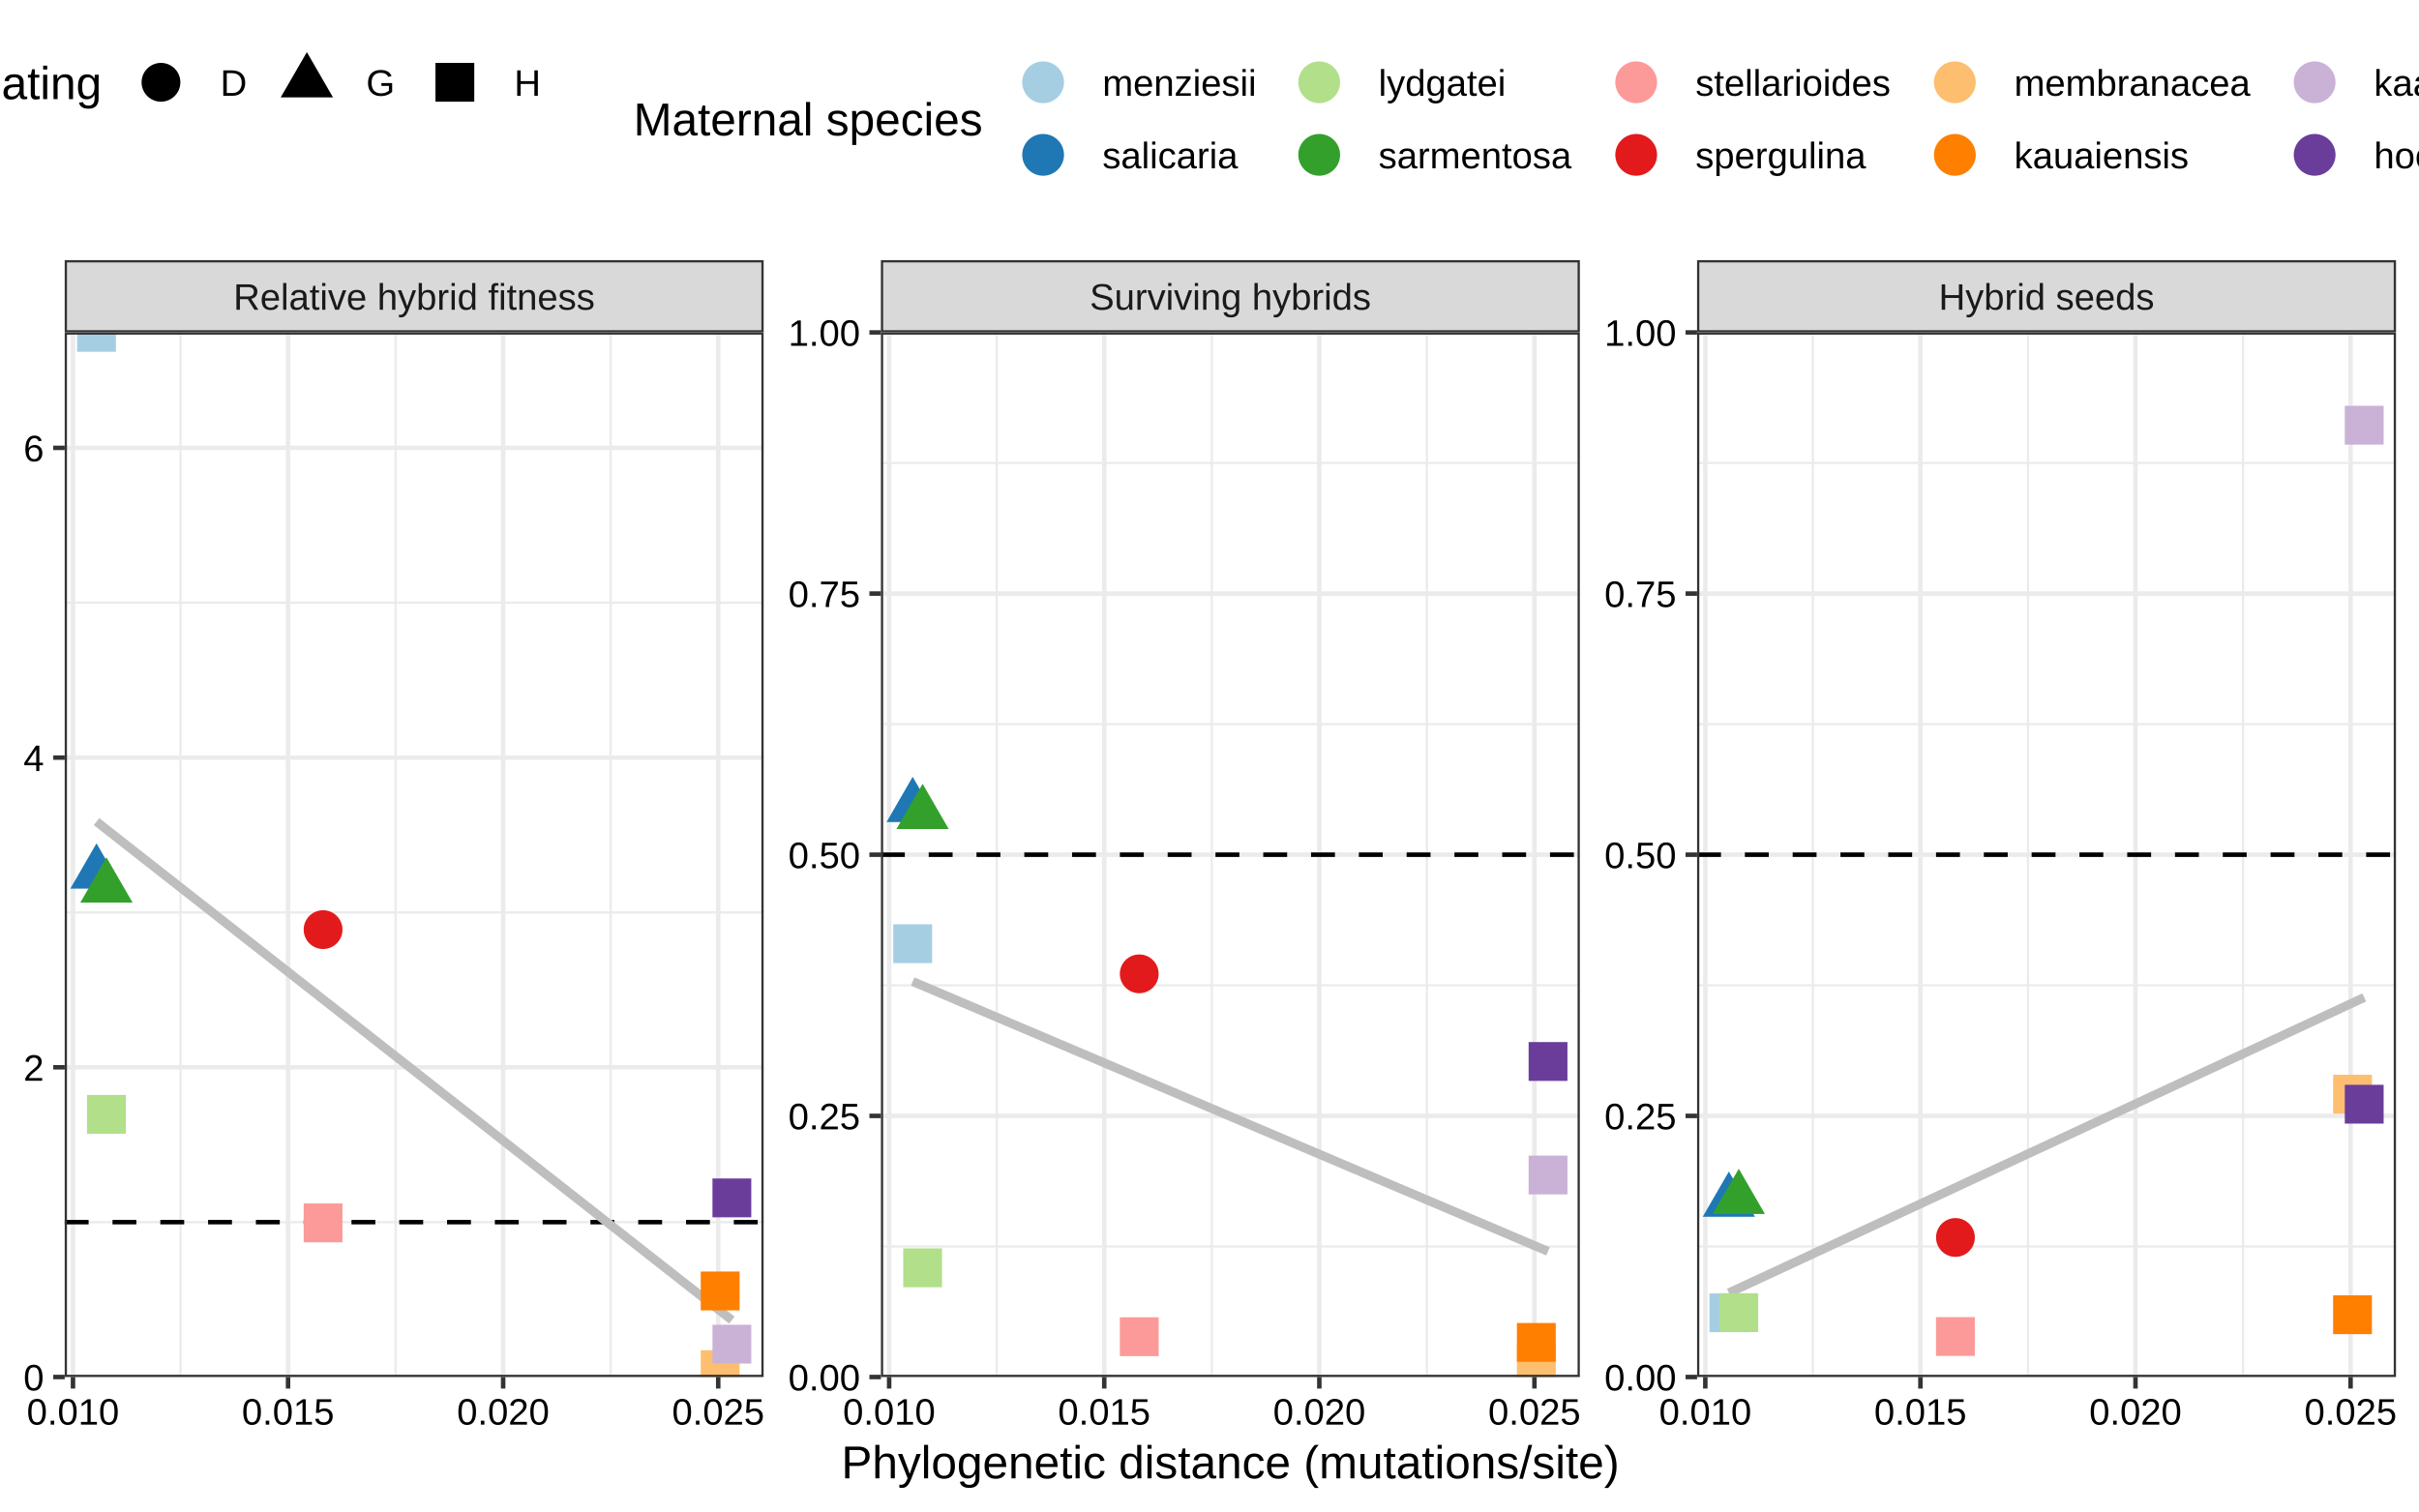
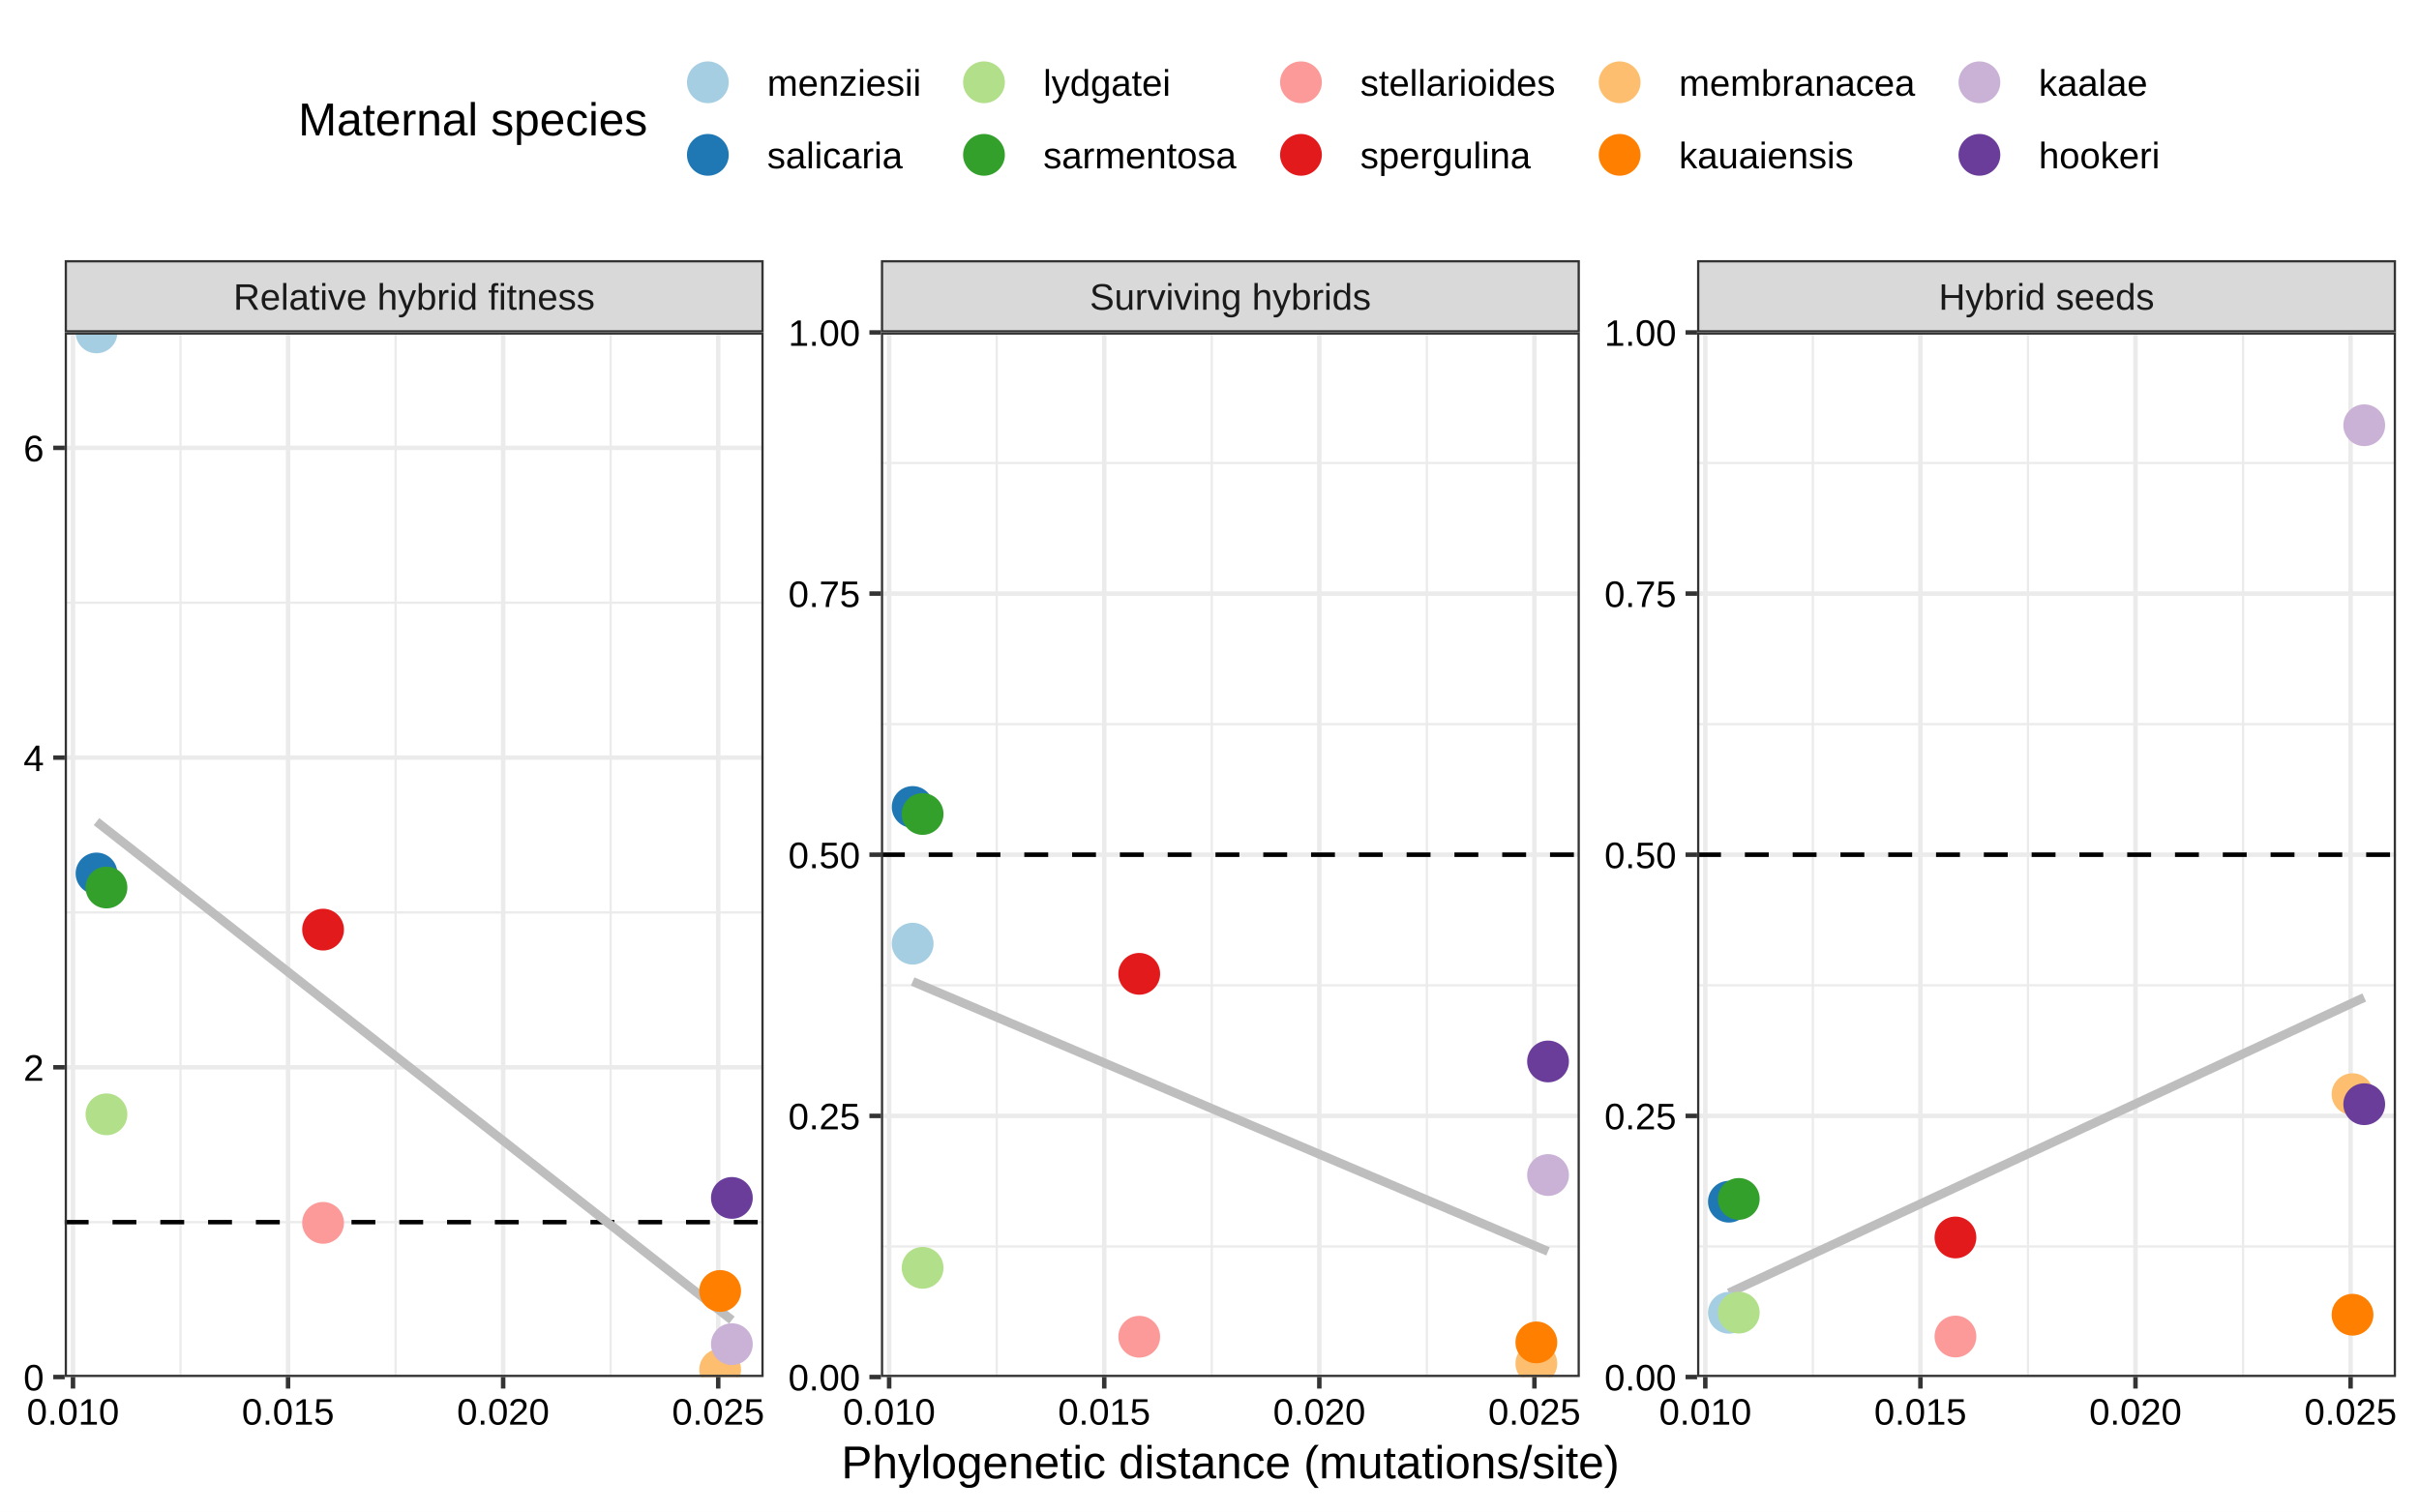
<svg xmlns="http://www.w3.org/2000/svg" class="svglite" width="576.00pt" height="360.00pt" viewBox="0 0 576.00 360.00">
  <defs>
    <style type="text/css">
    .svglite line, .svglite polyline, .svglite polygon, .svglite path, .svglite rect, .svglite circle {
      fill: none;
      stroke: #000000;
      stroke-linecap: round;
      stroke-linejoin: round;
      stroke-miterlimit: 10.00;
    }
    .svglite text {
      white-space: pre;
    }
  </style>
  </defs>
  <rect width="100%" height="100%" style="stroke: none; fill: #FFFFFF;" />
  <defs>
    <clipPath id="cpMC4wMHw1NzYuMDB8MC4wMHwzNjAuMDA=">
      <rect x="0.00" y="0.00" width="576.00" height="360.00" />
    </clipPath>
  </defs>
  <g clip-path="url(#cpMC4wMHw1NzYuMDB8MC4wMHwzNjAuMDA=)">
    <rect x="0" y="0.00" width="576.00" height="360.00" style="stroke-width: 1.07; stroke: #FFFFFF; fill: #FFFFFF;" />
  </g>
  <defs>
    <clipPath id="cpMTUuNDF8MTgxLjgzfDc5LjE3fDMyNy45Nw==">
      <rect x="15.41" y="79.17" width="166.42" height="248.80" />
    </clipPath>
  </defs>
  <g clip-path="url(#cpMTUuNDF8MTgxLjgzfDc5LjE3fDMyNy45Nw==)">
    <rect x="15.41" y="79.17" width="166.42" height="248.80" style="stroke-width: 1.07; stroke: none; fill: #FFFFFF;" />
    <polyline points="15.41,291.08 181.83,291.08 " style="stroke-width: 0.53; stroke: #EBEBEB; stroke-linecap: butt;" />
    <polyline points="15.41,217.32 181.83,217.32 " style="stroke-width: 0.53; stroke: #EBEBEB; stroke-linecap: butt;" />
    <polyline points="15.41,143.55 181.83,143.55 " style="stroke-width: 0.53; stroke: #EBEBEB; stroke-linecap: butt;" />
    <polyline points="42.98,327.97 42.98,79.17 " style="stroke-width: 0.53; stroke: #EBEBEB; stroke-linecap: butt;" />
    <polyline points="94.20,327.97 94.20,79.17 " style="stroke-width: 0.53; stroke: #EBEBEB; stroke-linecap: butt;" />
    <polyline points="145.41,327.97 145.41,79.17 " style="stroke-width: 0.53; stroke: #EBEBEB; stroke-linecap: butt;" />
    <polyline points="15.41,327.97 181.83,327.97 " style="stroke-width: 1.07; stroke: #EBEBEB; stroke-linecap: butt;" />
    <polyline points="15.41,254.20 181.83,254.20 " style="stroke-width: 1.07; stroke: #EBEBEB; stroke-linecap: butt;" />
    <polyline points="15.41,180.44 181.83,180.44 " style="stroke-width: 1.07; stroke: #EBEBEB; stroke-linecap: butt;" />
    <polyline points="15.41,106.67 181.83,106.67 " style="stroke-width: 1.07; stroke: #EBEBEB; stroke-linecap: butt;" />
    <polyline points="17.38,327.97 17.38,79.17 " style="stroke-width: 1.07; stroke: #EBEBEB; stroke-linecap: butt;" />
    <polyline points="68.59,327.97 68.59,79.17 " style="stroke-width: 1.07; stroke: #EBEBEB; stroke-linecap: butt;" />
    <polyline points="119.81,327.97 119.81,79.17 " style="stroke-width: 1.07; stroke: #EBEBEB; stroke-linecap: butt;" />
    <polyline points="171.02,327.97 171.02,79.17 " style="stroke-width: 1.07; stroke: #EBEBEB; stroke-linecap: butt;" />
    <line x1="15.41" y1="291.08" x2="181.83" y2="291.08" style="stroke-width: 1.07; stroke-dasharray: 5.69,5.69; stroke-linecap: butt;" />
    <polyline points="22.98,195.68 24.89,197.19 26.81,198.69 28.72,200.19 30.64,201.69 32.55,203.20 34.47,204.70 36.38,206.20 38.30,207.71 40.21,209.21 42.13,210.71 44.05,212.22 45.96,213.72 47.88,215.22 49.79,216.72 51.71,218.23 53.62,219.73 55.54,221.23 57.45,222.74 59.37,224.24 61.28,225.74 63.20,227.24 65.11,228.75 67.03,230.25 68.94,231.75 70.86,233.26 72.77,234.76 74.69,236.26 76.60,237.77 78.52,239.27 80.43,240.77 82.35,242.27 84.26,243.78 86.18,245.28 88.09,246.78 90.01,248.29 91.92,249.79 93.84,251.29 95.75,252.79 97.67,254.30 99.58,255.80 101.50,257.30 103.41,258.81 105.33,260.31 107.24,261.81 109.16,263.32 111.07,264.82 112.99,266.32 114.90,267.82 116.82,269.33 118.73,270.83 120.65,272.33 122.56,273.84 124.48,275.34 126.39,276.84 128.31,278.34 130.22,279.85 132.14,281.35 134.05,282.85 135.97,284.36 137.88,285.86 139.80,287.36 141.71,288.86 143.63,290.37 145.54,291.87 147.46,293.37 149.37,294.88 151.29,296.38 153.20,297.88 155.12,299.39 157.03,300.89 158.95,302.39 160.86,303.89 162.78,305.40 164.69,306.90 166.61,308.40 168.52,309.91 170.44,311.41 172.35,312.91 174.27,314.41 " style="stroke-width: 2.13; stroke: #BEBEBE; stroke-linecap: butt;" />
-     <polygon points="18.36,83.79 27.60,83.79 27.60,74.54 18.36,74.54 " style="stroke-width: 0.71; stroke: none; fill: #A6CEE3;" />
-     <polygon points="22.98,200.86 29.20,211.64 16.75,211.64 " style="stroke-width: 0.71; stroke: none; fill: #1F78B4;" />
-     <polygon points="20.72,270.02 29.97,270.02 29.97,260.78 20.72,260.78 " style="stroke-width: 0.71; stroke: none; fill: #B2DF8A;" />
-     <polygon points="25.35,204.19 31.57,214.97 19.12,214.97 " style="stroke-width: 0.71; stroke: none; fill: #33A02C;" />
-     <polygon points="72.31,295.88 81.55,295.88 81.55,286.63 72.31,286.63 " style="stroke-width: 0.71; stroke: none; fill: #FB9A99;" />
-     <circle cx="76.93" cy="221.41" r="4.62" style="stroke-width: 0.71; stroke: none; fill: #E31A1C;" />
-     <polygon points="166.86,330.83 176.11,330.83 176.11,321.58 166.86,321.58 " style="stroke-width: 0.71; stroke: none; fill: #FDBF6F;" />
-     <polygon points="166.86,312.09 176.11,312.09 176.11,302.84 166.86,302.84 " style="stroke-width: 0.71; stroke: none; fill: #FF7F00;" />
-     <polygon points="169.65,324.76 178.89,324.76 178.89,315.52 169.65,315.52 " style="stroke-width: 0.71; stroke: none; fill: #CAB2D6;" />
-     <polygon points="169.65,289.93 178.89,289.93 178.89,280.68 169.65,280.68 " style="stroke-width: 0.71; stroke: none; fill: #6A3D9A;" />
+     <circle cx="22.98" cy="79.17" r="4.62" style="stroke-width: 0.71; stroke: #A6CEE3; fill: #A6CEE3;" />
+     <circle cx="22.98" cy="208.04" r="4.62" style="stroke-width: 0.71; stroke: #1F78B4; fill: #1F78B4;" />
+     <circle cx="25.35" cy="265.40" r="4.62" style="stroke-width: 0.71; stroke: #B2DF8A; fill: #B2DF8A;" />
+     <circle cx="25.35" cy="211.38" r="4.62" style="stroke-width: 0.71; stroke: #33A02C; fill: #33A02C;" />
+     <circle cx="76.93" cy="291.25" r="4.62" style="stroke-width: 0.71; stroke: #FB9A99; fill: #FB9A99;" />
+     <circle cx="76.93" cy="221.41" r="4.62" style="stroke-width: 0.71; stroke: #E31A1C; fill: #E31A1C;" />
+     <circle cx="171.48" cy="326.21" r="4.62" style="stroke-width: 0.71; stroke: #FDBF6F; fill: #FDBF6F;" />
+     <circle cx="171.48" cy="307.47" r="4.62" style="stroke-width: 0.71; stroke: #FF7F00; fill: #FF7F00;" />
+     <circle cx="174.27" cy="320.14" r="4.62" style="stroke-width: 0.71; stroke: #CAB2D6; fill: #CAB2D6;" />
+     <circle cx="174.27" cy="285.31" r="4.62" style="stroke-width: 0.71; stroke: #6A3D9A; fill: #6A3D9A;" />
    <rect x="15.41" y="79.17" width="166.42" height="248.80" style="stroke-width: 1.07; stroke: #333333;" />
  </g>
  <g clip-path="url(#cpMC4wMHw1NzYuMDB8MC4wMHwzNjAuMDA=)">
</g>
  <defs>
    <clipPath id="cpMjA5Ljc2fDM3Ni4xOHw3OS4xN3wzMjcuOTc=">
      <rect x="209.76" y="79.17" width="166.42" height="248.80" />
    </clipPath>
  </defs>
  <g clip-path="url(#cpMjA5Ljc2fDM3Ni4xOHw3OS4xN3wzMjcuOTc=)">
    <rect x="209.76" y="79.17" width="166.42" height="248.80" style="stroke-width: 1.07; stroke: none; fill: #FFFFFF;" />
    <polyline points="209.76,296.87 376.18,296.87 " style="stroke-width: 0.53; stroke: #EBEBEB; stroke-linecap: butt;" />
    <polyline points="209.76,234.67 376.18,234.67 " style="stroke-width: 0.53; stroke: #EBEBEB; stroke-linecap: butt;" />
    <polyline points="209.76,172.47 376.18,172.47 " style="stroke-width: 0.53; stroke: #EBEBEB; stroke-linecap: butt;" />
    <polyline points="209.76,110.27 376.18,110.27 " style="stroke-width: 0.53; stroke: #EBEBEB; stroke-linecap: butt;" />
    <polyline points="237.33,327.97 237.33,79.17 " style="stroke-width: 0.53; stroke: #EBEBEB; stroke-linecap: butt;" />
    <polyline points="288.54,327.97 288.54,79.17 " style="stroke-width: 0.53; stroke: #EBEBEB; stroke-linecap: butt;" />
    <polyline points="339.76,327.97 339.76,79.17 " style="stroke-width: 0.53; stroke: #EBEBEB; stroke-linecap: butt;" />
    <polyline points="209.76,327.97 376.18,327.97 " style="stroke-width: 1.07; stroke: #EBEBEB; stroke-linecap: butt;" />
    <polyline points="209.76,265.77 376.18,265.77 " style="stroke-width: 1.07; stroke: #EBEBEB; stroke-linecap: butt;" />
    <polyline points="209.76,203.57 376.18,203.57 " style="stroke-width: 1.07; stroke: #EBEBEB; stroke-linecap: butt;" />
    <polyline points="209.76,141.37 376.18,141.37 " style="stroke-width: 1.07; stroke: #EBEBEB; stroke-linecap: butt;" />
    <polyline points="209.76,79.17 376.18,79.17 " style="stroke-width: 1.07; stroke: #EBEBEB; stroke-linecap: butt;" />
    <polyline points="211.72,327.97 211.72,79.17 " style="stroke-width: 1.07; stroke: #EBEBEB; stroke-linecap: butt;" />
    <polyline points="262.94,327.97 262.94,79.17 " style="stroke-width: 1.07; stroke: #EBEBEB; stroke-linecap: butt;" />
    <polyline points="314.15,327.97 314.15,79.17 " style="stroke-width: 1.07; stroke: #EBEBEB; stroke-linecap: butt;" />
    <polyline points="365.37,327.97 365.37,79.17 " style="stroke-width: 1.07; stroke: #EBEBEB; stroke-linecap: butt;" />
    <line x1="209.76" y1="203.57" x2="376.18" y2="203.57" style="stroke-width: 1.07; stroke-dasharray: 5.69,5.69; stroke-linecap: butt;" />
    <polyline points="217.32,233.76 219.24,234.58 221.15,235.39 223.07,236.21 224.98,237.02 226.90,237.83 228.81,238.65 230.73,239.46 232.64,240.27 234.56,241.09 236.47,241.90 238.39,242.71 240.30,243.53 242.22,244.34 244.13,245.16 246.05,245.97 247.96,246.78 249.88,247.60 251.79,248.41 253.71,249.22 255.62,250.04 257.54,250.85 259.45,251.66 261.37,252.48 263.28,253.29 265.20,254.11 267.11,254.92 269.03,255.73 270.94,256.55 272.86,257.36 274.77,258.17 276.69,258.99 278.60,259.80 280.52,260.61 282.43,261.43 284.35,262.24 286.27,263.05 288.18,263.87 290.10,264.68 292.01,265.50 293.93,266.31 295.84,267.12 297.76,267.94 299.67,268.75 301.59,269.56 303.50,270.38 305.42,271.19 307.33,272.00 309.25,272.82 311.16,273.63 313.08,274.45 314.99,275.26 316.91,276.07 318.82,276.89 320.74,277.70 322.65,278.51 324.57,279.33 326.48,280.14 328.40,280.95 330.31,281.77 332.23,282.58 334.14,283.40 336.06,284.21 337.97,285.02 339.89,285.84 341.80,286.65 343.72,287.46 345.63,288.28 347.55,289.09 349.46,289.90 351.38,290.72 353.29,291.53 355.21,292.34 357.12,293.16 359.04,293.97 360.95,294.79 362.87,295.60 364.78,296.41 366.70,297.23 368.61,298.04 " style="stroke-width: 2.13; stroke: #BEBEBE; stroke-linecap: butt;" />
-     <polygon points="212.70,229.38 221.95,229.38 221.95,220.14 212.70,220.14 " style="stroke-width: 0.71; stroke: none; fill: #A6CEE3;" />
-     <polygon points="217.32,185.01 223.55,195.79 211.10,195.79 " style="stroke-width: 0.71; stroke: none; fill: #1F78B4;" />
-     <polygon points="215.07,306.58 224.31,306.58 224.31,297.33 215.07,297.33 " style="stroke-width: 0.71; stroke: none; fill: #B2DF8A;" />
-     <polygon points="219.69,186.68 225.91,197.46 213.46,197.46 " style="stroke-width: 0.71; stroke: none; fill: #33A02C;" />
-     <polygon points="266.65,322.99 275.90,322.99 275.90,313.74 266.65,313.74 " style="stroke-width: 0.71; stroke: none; fill: #FB9A99;" />
-     <circle cx="271.27" cy="231.94" r="4.62" style="stroke-width: 0.71; stroke: none; fill: #E31A1C;" />
-     <polygon points="361.20,329.37 370.45,329.37 370.45,320.13 361.20,320.13 " style="stroke-width: 0.71; stroke: none; fill: #FDBF6F;" />
-     <polygon points="361.20,324.34 370.45,324.34 370.45,315.10 361.20,315.10 " style="stroke-width: 0.71; stroke: none; fill: #FF7F00;" />
-     <polygon points="363.99,284.48 373.23,284.48 373.23,275.24 363.99,275.24 " style="stroke-width: 0.71; stroke: none; fill: #CAB2D6;" />
-     <polygon points="363.99,257.44 373.23,257.44 373.23,248.19 363.99,248.19 " style="stroke-width: 0.71; stroke: none; fill: #6A3D9A;" />
+     <circle cx="217.32" cy="224.76" r="4.62" style="stroke-width: 0.71; stroke: #A6CEE3; fill: #A6CEE3;" />
+     <circle cx="217.32" cy="192.20" r="4.62" style="stroke-width: 0.71; stroke: #1F78B4; fill: #1F78B4;" />
+     <circle cx="219.69" cy="301.96" r="4.62" style="stroke-width: 0.71; stroke: #B2DF8A; fill: #B2DF8A;" />
+     <circle cx="219.69" cy="193.87" r="4.62" style="stroke-width: 0.71; stroke: #33A02C; fill: #33A02C;" />
+     <circle cx="271.27" cy="318.37" r="4.62" style="stroke-width: 0.71; stroke: #FB9A99; fill: #FB9A99;" />
+     <circle cx="271.27" cy="231.94" r="4.62" style="stroke-width: 0.71; stroke: #E31A1C; fill: #E31A1C;" />
+     <circle cx="365.83" cy="324.75" r="4.62" style="stroke-width: 0.71; stroke: #FDBF6F; fill: #FDBF6F;" />
+     <circle cx="365.83" cy="319.72" r="4.62" style="stroke-width: 0.71; stroke: #FF7F00; fill: #FF7F00;" />
+     <circle cx="368.61" cy="279.86" r="4.62" style="stroke-width: 0.71; stroke: #CAB2D6; fill: #CAB2D6;" />
+     <circle cx="368.61" cy="252.81" r="4.62" style="stroke-width: 0.71; stroke: #6A3D9A; fill: #6A3D9A;" />
    <rect x="209.76" y="79.17" width="166.42" height="248.80" style="stroke-width: 1.07; stroke: #333333;" />
  </g>
  <g clip-path="url(#cpMC4wMHw1NzYuMDB8MC4wMHwzNjAuMDA=)">
</g>
  <defs>
    <clipPath id="cpNDA0LjEwfDU3MC41Mnw3OS4xN3wzMjcuOTc=">
      <rect x="404.10" y="79.17" width="166.42" height="248.80" />
    </clipPath>
  </defs>
  <g clip-path="url(#cpNDA0LjEwfDU3MC41Mnw3OS4xN3wzMjcuOTc=)">
    <rect x="404.10" y="79.17" width="166.42" height="248.80" style="stroke-width: 1.07; stroke: none; fill: #FFFFFF;" />
    <polyline points="404.10,296.87 570.52,296.87 " style="stroke-width: 0.53; stroke: #EBEBEB; stroke-linecap: butt;" />
    <polyline points="404.10,234.67 570.52,234.67 " style="stroke-width: 0.53; stroke: #EBEBEB; stroke-linecap: butt;" />
    <polyline points="404.10,172.47 570.52,172.47 " style="stroke-width: 0.53; stroke: #EBEBEB; stroke-linecap: butt;" />
    <polyline points="404.10,110.27 570.52,110.27 " style="stroke-width: 0.53; stroke: #EBEBEB; stroke-linecap: butt;" />
    <polyline points="431.67,327.97 431.67,79.17 " style="stroke-width: 0.53; stroke: #EBEBEB; stroke-linecap: butt;" />
    <polyline points="482.89,327.97 482.89,79.17 " style="stroke-width: 0.53; stroke: #EBEBEB; stroke-linecap: butt;" />
    <polyline points="534.10,327.97 534.10,79.17 " style="stroke-width: 0.53; stroke: #EBEBEB; stroke-linecap: butt;" />
    <polyline points="404.10,327.97 570.52,327.97 " style="stroke-width: 1.07; stroke: #EBEBEB; stroke-linecap: butt;" />
    <polyline points="404.10,265.77 570.52,265.77 " style="stroke-width: 1.07; stroke: #EBEBEB; stroke-linecap: butt;" />
    <polyline points="404.10,203.57 570.52,203.57 " style="stroke-width: 1.07; stroke: #EBEBEB; stroke-linecap: butt;" />
    <polyline points="404.10,141.37 570.52,141.37 " style="stroke-width: 1.07; stroke: #EBEBEB; stroke-linecap: butt;" />
    <polyline points="404.10,79.17 570.52,79.17 " style="stroke-width: 1.07; stroke: #EBEBEB; stroke-linecap: butt;" />
    <polyline points="406.06,327.97 406.06,79.17 " style="stroke-width: 1.07; stroke: #EBEBEB; stroke-linecap: butt;" />
    <polyline points="457.28,327.97 457.28,79.17 " style="stroke-width: 1.07; stroke: #EBEBEB; stroke-linecap: butt;" />
    <polyline points="508.49,327.97 508.49,79.17 " style="stroke-width: 1.07; stroke: #EBEBEB; stroke-linecap: butt;" />
    <polyline points="559.71,327.97 559.71,79.17 " style="stroke-width: 1.07; stroke: #EBEBEB; stroke-linecap: butt;" />
    <line x1="404.10" y1="203.57" x2="570.52" y2="203.57" style="stroke-width: 1.07; stroke-dasharray: 5.69,5.69; stroke-linecap: butt;" />
    <polyline points="411.67,307.93 413.58,307.04 415.50,306.15 417.41,305.26 419.33,304.37 421.24,303.48 423.16,302.59 425.07,301.70 426.99,300.81 428.90,299.92 430.82,299.03 432.73,298.14 434.65,297.25 436.56,296.36 438.48,295.47 440.39,294.57 442.31,293.68 444.22,292.79 446.14,291.90 448.05,291.01 449.97,290.12 451.88,289.23 453.80,288.34 455.71,287.45 457.63,286.56 459.54,285.67 461.46,284.78 463.37,283.89 465.29,283.00 467.20,282.11 469.12,281.21 471.03,280.32 472.95,279.43 474.86,278.54 476.78,277.65 478.69,276.76 480.61,275.87 482.52,274.98 484.44,274.09 486.35,273.20 488.27,272.31 490.18,271.42 492.10,270.53 494.01,269.64 495.93,268.74 497.84,267.85 499.76,266.96 501.67,266.07 503.59,265.18 505.50,264.29 507.42,263.40 509.33,262.51 511.25,261.62 513.16,260.73 515.08,259.84 516.99,258.95 518.91,258.06 520.82,257.17 522.74,256.28 524.65,255.38 526.57,254.49 528.49,253.60 530.40,252.71 532.32,251.82 534.23,250.93 536.15,250.04 538.06,249.15 539.98,248.26 541.89,247.37 543.81,246.48 545.72,245.59 547.64,244.70 549.55,243.81 551.47,242.91 553.38,242.02 555.30,241.13 557.21,240.24 559.13,239.35 561.04,238.46 562.96,237.57 " style="stroke-width: 2.13; stroke: #BEBEBE; stroke-linecap: butt;" />
-     <polygon points="407.04,317.29 416.29,317.29 416.29,308.05 407.04,308.05 " style="stroke-width: 0.71; stroke: none; fill: #A6CEE3;" />
-     <polygon points="411.67,279.02 417.89,289.80 405.44,289.80 " style="stroke-width: 0.71; stroke: none; fill: #1F78B4;" />
-     <polygon points="409.41,317.26 418.65,317.26 418.65,308.01 409.41,308.01 " style="stroke-width: 0.71; stroke: none; fill: #B2DF8A;" />
-     <polygon points="414.03,278.36 420.26,289.14 407.81,289.14 " style="stroke-width: 0.71; stroke: none; fill: #33A02C;" />
-     <polygon points="460.99,322.94 470.24,322.94 470.24,313.70 460.99,313.70 " style="stroke-width: 0.71; stroke: none; fill: #FB9A99;" />
-     <circle cx="465.62" cy="294.73" r="4.62" style="stroke-width: 0.71; stroke: none; fill: #E31A1C;" />
-     <polygon points="555.55,265.22 564.79,265.22 564.79,255.98 555.55,255.98 " style="stroke-width: 0.71; stroke: none; fill: #FDBF6F;" />
-     <polygon points="555.55,317.75 564.79,317.75 564.79,308.51 555.55,308.51 " style="stroke-width: 0.71; stroke: none; fill: #FF7F00;" />
-     <polygon points="558.33,105.90 567.58,105.90 567.58,96.65 558.33,96.65 " style="stroke-width: 0.71; stroke: none; fill: #CAB2D6;" />
-     <polygon points="558.33,267.61 567.58,267.61 567.58,258.37 558.33,258.37 " style="stroke-width: 0.71; stroke: none; fill: #6A3D9A;" />
+     <circle cx="411.67" cy="312.67" r="4.62" style="stroke-width: 0.71; stroke: #A6CEE3; fill: #A6CEE3;" />
+     <circle cx="411.67" cy="286.21" r="4.62" style="stroke-width: 0.71; stroke: #1F78B4; fill: #1F78B4;" />
+     <circle cx="414.03" cy="312.63" r="4.62" style="stroke-width: 0.71; stroke: #B2DF8A; fill: #B2DF8A;" />
+     <circle cx="414.03" cy="285.55" r="4.62" style="stroke-width: 0.71; stroke: #33A02C; fill: #33A02C;" />
+     <circle cx="465.62" cy="318.32" r="4.62" style="stroke-width: 0.71; stroke: #FB9A99; fill: #FB9A99;" />
+     <circle cx="465.62" cy="294.73" r="4.62" style="stroke-width: 0.71; stroke: #E31A1C; fill: #E31A1C;" />
+     <circle cx="560.17" cy="260.60" r="4.62" style="stroke-width: 0.71; stroke: #FDBF6F; fill: #FDBF6F;" />
+     <circle cx="560.17" cy="313.13" r="4.62" style="stroke-width: 0.71; stroke: #FF7F00; fill: #FF7F00;" />
+     <circle cx="562.96" cy="101.28" r="4.62" style="stroke-width: 0.71; stroke: #CAB2D6; fill: #CAB2D6;" />
+     <circle cx="562.96" cy="262.99" r="4.62" style="stroke-width: 0.71; stroke: #6A3D9A; fill: #6A3D9A;" />
    <rect x="404.10" y="79.17" width="166.42" height="248.80" style="stroke-width: 1.07; stroke: #333333;" />
  </g>
  <g clip-path="url(#cpMC4wMHw1NzYuMDB8MC4wMHwzNjAuMDA=)">
</g>
  <defs>
    <clipPath id="cpMTUuNDF8MTgxLjgzfDYxLjk2fDc5LjE3">
      <rect x="15.41" y="61.96" width="166.42" height="17.21" />
    </clipPath>
  </defs>
  <g clip-path="url(#cpMTUuNDF8MTgxLjgzfDYxLjk2fDc5LjE3)">
    <rect x="15.41" y="61.96" width="166.42" height="17.21" style="stroke-width: 1.07; stroke: #333333; fill: #D9D9D9;" />
    <text x="98.62" y="73.77" text-anchor="middle" style="font-size: 8.80px;fill: #1A1A1A; font-family: &quot;Arial&quot;;">Relative hybrid fitness</text>
  </g>
  <g clip-path="url(#cpMC4wMHw1NzYuMDB8MC4wMHwzNjAuMDA=)">
</g>
  <defs>
    <clipPath id="cpMjA5Ljc2fDM3Ni4xOHw2MS45Nnw3OS4xNw==">
      <rect x="209.76" y="61.96" width="166.42" height="17.21" />
    </clipPath>
  </defs>
  <g clip-path="url(#cpMjA5Ljc2fDM3Ni4xOHw2MS45Nnw3OS4xNw==)">
    <rect x="209.76" y="61.96" width="166.42" height="17.21" style="stroke-width: 1.07; stroke: #333333; fill: #D9D9D9;" />
    <text x="292.97" y="73.77" text-anchor="middle" style="font-size: 8.80px;fill: #1A1A1A; font-family: &quot;Arial&quot;;">Surviving hybrids</text>
  </g>
  <g clip-path="url(#cpMC4wMHw1NzYuMDB8MC4wMHwzNjAuMDA=)">
</g>
  <defs>
    <clipPath id="cpNDA0LjEwfDU3MC41Mnw2MS45Nnw3OS4xNw==">
      <rect x="404.10" y="61.96" width="166.42" height="17.21" />
    </clipPath>
  </defs>
  <g clip-path="url(#cpNDA0LjEwfDU3MC41Mnw2MS45Nnw3OS4xNw==)">
    <rect x="404.10" y="61.96" width="166.42" height="17.21" style="stroke-width: 1.07; stroke: #333333; fill: #D9D9D9;" />
    <text x="487.31" y="73.77" text-anchor="middle" style="font-size: 8.80px;fill: #1A1A1A; font-family: &quot;Arial&quot;;">Hybrid seeds</text>
  </g>
  <g clip-path="url(#cpMC4wMHw1NzYuMDB8MC4wMHwzNjAuMDA=)">
    <polyline points="17.38,330.71 17.38,327.97 " style="stroke-width: 1.07; stroke: #333333; stroke-linecap: butt;" />
    <polyline points="68.59,330.71 68.59,327.97 " style="stroke-width: 1.07; stroke: #333333; stroke-linecap: butt;" />
    <polyline points="119.81,330.71 119.81,327.97 " style="stroke-width: 1.07; stroke: #333333; stroke-linecap: butt;" />
    <polyline points="171.02,330.71 171.02,327.97 " style="stroke-width: 1.07; stroke: #333333; stroke-linecap: butt;" />
    <text x="17.38" y="339.31" text-anchor="middle" style="font-size: 8.80px; font-family: &quot;Arial&quot;;">0.010</text>
    <text x="68.59" y="339.31" text-anchor="middle" style="font-size: 8.80px; font-family: &quot;Arial&quot;;">0.015</text>
    <text x="119.81" y="339.31" text-anchor="middle" style="font-size: 8.80px; font-family: &quot;Arial&quot;;">0.020</text>
    <text x="171.02" y="339.31" text-anchor="middle" style="font-size: 8.80px; font-family: &quot;Arial&quot;;">0.025</text>
    <polyline points="211.72,330.71 211.72,327.97 " style="stroke-width: 1.07; stroke: #333333; stroke-linecap: butt;" />
    <polyline points="262.94,330.71 262.94,327.97 " style="stroke-width: 1.07; stroke: #333333; stroke-linecap: butt;" />
    <polyline points="314.15,330.71 314.15,327.97 " style="stroke-width: 1.07; stroke: #333333; stroke-linecap: butt;" />
    <polyline points="365.37,330.71 365.37,327.97 " style="stroke-width: 1.07; stroke: #333333; stroke-linecap: butt;" />
    <text x="211.72" y="339.31" text-anchor="middle" style="font-size: 8.80px; font-family: &quot;Arial&quot;;">0.010</text>
    <text x="262.94" y="339.31" text-anchor="middle" style="font-size: 8.80px; font-family: &quot;Arial&quot;;">0.015</text>
    <text x="314.15" y="339.31" text-anchor="middle" style="font-size: 8.80px; font-family: &quot;Arial&quot;;">0.020</text>
    <text x="365.37" y="339.31" text-anchor="middle" style="font-size: 8.80px; font-family: &quot;Arial&quot;;">0.025</text>
    <polyline points="406.06,330.71 406.06,327.97 " style="stroke-width: 1.07; stroke: #333333; stroke-linecap: butt;" />
    <polyline points="457.28,330.71 457.28,327.97 " style="stroke-width: 1.07; stroke: #333333; stroke-linecap: butt;" />
    <polyline points="508.49,330.71 508.49,327.97 " style="stroke-width: 1.07; stroke: #333333; stroke-linecap: butt;" />
    <polyline points="559.71,330.71 559.71,327.97 " style="stroke-width: 1.07; stroke: #333333; stroke-linecap: butt;" />
    <text x="406.06" y="339.31" text-anchor="middle" style="font-size: 8.80px; font-family: &quot;Arial&quot;;">0.010</text>
    <text x="457.28" y="339.31" text-anchor="middle" style="font-size: 8.80px; font-family: &quot;Arial&quot;;">0.015</text>
    <text x="508.49" y="339.31" text-anchor="middle" style="font-size: 8.80px; font-family: &quot;Arial&quot;;">0.020</text>
    <text x="559.71" y="339.31" text-anchor="middle" style="font-size: 8.80px; font-family: &quot;Arial&quot;;">0.025</text>
    <text x="399.17" y="331.17" text-anchor="end" style="font-size: 8.80px; font-family: &quot;Arial&quot;;">0.00</text>
    <text x="399.17" y="268.97" text-anchor="end" style="font-size: 8.80px; font-family: &quot;Arial&quot;;">0.25</text>
    <text x="399.17" y="206.77" text-anchor="end" style="font-size: 8.80px; font-family: &quot;Arial&quot;;">0.50</text>
    <text x="399.17" y="144.57" text-anchor="end" style="font-size: 8.80px; font-family: &quot;Arial&quot;;">0.75</text>
    <text x="399.17" y="82.37" text-anchor="end" style="font-size: 8.80px; font-family: &quot;Arial&quot;;">1.00</text>
    <polyline points="401.36,327.97 404.10,327.97 " style="stroke-width: 1.07; stroke: #333333; stroke-linecap: butt;" />
    <polyline points="401.36,265.77 404.10,265.77 " style="stroke-width: 1.07; stroke: #333333; stroke-linecap: butt;" />
    <polyline points="401.36,203.57 404.10,203.57 " style="stroke-width: 1.07; stroke: #333333; stroke-linecap: butt;" />
    <polyline points="401.36,141.37 404.10,141.37 " style="stroke-width: 1.07; stroke: #333333; stroke-linecap: butt;" />
    <polyline points="401.36,79.17 404.10,79.17 " style="stroke-width: 1.07; stroke: #333333; stroke-linecap: butt;" />
    <text x="204.83" y="331.17" text-anchor="end" style="font-size: 8.80px; font-family: &quot;Arial&quot;;">0.00</text>
    <text x="204.83" y="268.97" text-anchor="end" style="font-size: 8.80px; font-family: &quot;Arial&quot;;">0.25</text>
    <text x="204.83" y="206.77" text-anchor="end" style="font-size: 8.80px; font-family: &quot;Arial&quot;;">0.50</text>
    <text x="204.83" y="144.57" text-anchor="end" style="font-size: 8.80px; font-family: &quot;Arial&quot;;">0.75</text>
    <text x="204.83" y="82.37" text-anchor="end" style="font-size: 8.80px; font-family: &quot;Arial&quot;;">1.00</text>
    <polyline points="207.02,327.97 209.76,327.97 " style="stroke-width: 1.07; stroke: #333333; stroke-linecap: butt;" />
    <polyline points="207.02,265.77 209.76,265.77 " style="stroke-width: 1.07; stroke: #333333; stroke-linecap: butt;" />
    <polyline points="207.02,203.57 209.76,203.57 " style="stroke-width: 1.07; stroke: #333333; stroke-linecap: butt;" />
    <polyline points="207.02,141.37 209.76,141.37 " style="stroke-width: 1.07; stroke: #333333; stroke-linecap: butt;" />
    <polyline points="207.02,79.17 209.76,79.17 " style="stroke-width: 1.07; stroke: #333333; stroke-linecap: butt;" />
    <text x="10.48" y="331.17" text-anchor="end" style="font-size: 8.80px; font-family: &quot;Arial&quot;;">0</text>
    <text x="10.48" y="257.41" text-anchor="end" style="font-size: 8.80px; font-family: &quot;Arial&quot;;">2</text>
    <text x="10.48" y="183.64" text-anchor="end" style="font-size: 8.80px; font-family: &quot;Arial&quot;;">4</text>
    <text x="10.48" y="109.88" text-anchor="end" style="font-size: 8.80px; font-family: &quot;Arial&quot;;">6</text>
    <polyline points="12.68,327.97 15.41,327.97 " style="stroke-width: 1.07; stroke: #333333; stroke-linecap: butt;" />
    <polyline points="12.68,254.20 15.41,254.20 " style="stroke-width: 1.07; stroke: #333333; stroke-linecap: butt;" />
    <polyline points="12.68,180.44 15.41,180.44 " style="stroke-width: 1.07; stroke: #333333; stroke-linecap: butt;" />
    <polyline points="12.68,106.67 15.41,106.67 " style="stroke-width: 1.07; stroke: #333333; stroke-linecap: butt;" />
    <text x="292.97" y="352.10" text-anchor="middle" style="font-size: 11.00px; font-family: &quot;Arial&quot;;">Phylogenetic distance (mutations/site)</text>
-     <rect x="-14.28" y="5.48" width="148.68" height="28.24" style="stroke-width: 1.07; stroke: none; fill: #FFFFFF;" />
-     <text x="-8.80" y="23.61" style="font-size: 11.00px; font-family: &quot;Arial&quot;;">Mating</text>
-     <rect x="29.69" y="10.96" width="17.28" height="17.28" style="stroke-width: 1.07; stroke: none; fill: #FFFFFF;" />
-     <circle cx="38.33" cy="19.60" r="4.62" style="stroke-width: 0.71; stroke: none; fill: #000000;" />
-     <rect x="64.43" y="10.96" width="17.28" height="17.28" style="stroke-width: 1.07; stroke: none; fill: #FFFFFF;" />
-     <polygon points="73.07,12.41 79.29,23.19 66.84,23.19 " style="stroke-width: 0.71; stroke: none; fill: #000000;" />
-     <rect x="99.67" y="10.96" width="17.28" height="17.28" style="stroke-width: 1.07; stroke: none; fill: #FFFFFF;" />
-     <polygon points="103.69,24.22 112.93,24.22 112.93,14.98 103.69,14.98 " style="stroke-width: 0.71; stroke: none; fill: #000000;" />
-     <text x="52.45" y="22.81" style="font-size: 8.80px; font-family: &quot;Arial&quot;;">D</text>
-     <text x="87.19" y="22.81" style="font-size: 8.80px; font-family: &quot;Arial&quot;;">G</text>
-     <text x="122.43" y="22.81" style="font-size: 8.80px; font-family: &quot;Arial&quot;;">H</text>
-     <rect x="145.36" y="5.48" width="454.85" height="45.52" style="stroke-width: 1.07; stroke: none; fill: #FFFFFF;" />
-     <text x="150.84" y="32.25" style="font-size: 11.00px; font-family: &quot;Arial&quot;;">Maternal species</text>
-     <rect x="239.74" y="10.96" width="17.28" height="17.28" style="stroke-width: 1.07; stroke: none; fill: #FFFFFF;" />
-     <circle cx="248.38" cy="19.60" r="4.62" style="stroke-width: 0.71; stroke: #A6CEE3; fill: #A6CEE3;" />
-     <rect x="239.74" y="28.24" width="17.28" height="17.28" style="stroke-width: 1.07; stroke: none; fill: #FFFFFF;" />
-     <circle cx="248.38" cy="36.88" r="4.62" style="stroke-width: 0.71; stroke: #1F78B4; fill: #1F78B4;" />
-     <rect x="305.48" y="10.96" width="17.28" height="17.28" style="stroke-width: 1.07; stroke: none; fill: #FFFFFF;" />
-     <circle cx="314.12" cy="19.60" r="4.62" style="stroke-width: 0.71; stroke: #B2DF8A; fill: #B2DF8A;" />
-     <rect x="305.48" y="28.24" width="17.28" height="17.28" style="stroke-width: 1.07; stroke: none; fill: #FFFFFF;" />
-     <circle cx="314.12" cy="36.88" r="4.62" style="stroke-width: 0.71; stroke: #33A02C; fill: #33A02C;" />
-     <rect x="380.96" y="10.96" width="17.28" height="17.28" style="stroke-width: 1.07; stroke: none; fill: #FFFFFF;" />
-     <circle cx="389.60" cy="19.60" r="4.62" style="stroke-width: 0.71; stroke: #FB9A99; fill: #FB9A99;" />
-     <rect x="380.96" y="28.24" width="17.28" height="17.28" style="stroke-width: 1.07; stroke: none; fill: #FFFFFF;" />
-     <circle cx="389.60" cy="36.88" r="4.62" style="stroke-width: 0.71; stroke: #E31A1C; fill: #E31A1C;" />
-     <rect x="456.84" y="10.96" width="17.28" height="17.28" style="stroke-width: 1.07; stroke: none; fill: #FFFFFF;" />
-     <circle cx="465.48" cy="19.60" r="4.62" style="stroke-width: 0.71; stroke: #FDBF6F; fill: #FDBF6F;" />
-     <rect x="456.84" y="28.24" width="17.28" height="17.28" style="stroke-width: 1.07; stroke: none; fill: #FFFFFF;" />
-     <circle cx="465.48" cy="36.88" r="4.62" style="stroke-width: 0.71; stroke: #FF7F00; fill: #FF7F00;" />
-     <rect x="542.51" y="10.96" width="17.28" height="17.28" style="stroke-width: 1.07; stroke: none; fill: #FFFFFF;" />
-     <circle cx="551.15" cy="19.60" r="4.62" style="stroke-width: 0.71; stroke: #CAB2D6; fill: #CAB2D6;" />
-     <rect x="542.51" y="28.24" width="17.28" height="17.28" style="stroke-width: 1.07; stroke: none; fill: #FFFFFF;" />
-     <circle cx="551.15" cy="36.88" r="4.62" style="stroke-width: 0.71; stroke: #6A3D9A; fill: #6A3D9A;" />
-     <text x="262.50" y="22.81" style="font-size: 8.80px; font-family: &quot;Arial&quot;;">menziesii</text>
-     <text x="262.50" y="40.09" style="font-size: 8.80px; font-family: &quot;Arial&quot;;">salicaria</text>
-     <text x="328.24" y="22.81" style="font-size: 8.80px; font-family: &quot;Arial&quot;;">lydgatei</text>
-     <text x="328.24" y="40.09" style="font-size: 8.80px; font-family: &quot;Arial&quot;;">sarmentosa</text>
-     <text x="403.72" y="22.81" style="font-size: 8.80px; font-family: &quot;Arial&quot;;">stellarioides</text>
-     <text x="403.72" y="40.09" style="font-size: 8.80px; font-family: &quot;Arial&quot;;">spergulina</text>
-     <text x="479.60" y="22.81" style="font-size: 8.80px; font-family: &quot;Arial&quot;;">membranacea</text>
-     <text x="479.60" y="40.09" style="font-size: 8.80px; font-family: &quot;Arial&quot;;">kauaiensis</text>
-     <text x="565.27" y="22.81" style="font-size: 8.80px; font-family: &quot;Arial&quot;;">kaalae</text>
-     <text x="565.27" y="40.09" style="font-size: 8.80px; font-family: &quot;Arial&quot;;">hookeri</text>
+     <rect x="65.54" y="5.48" width="454.85" height="45.52" style="stroke-width: 1.07; stroke: none; fill: #FFFFFF;" />
+     <text x="71.02" y="32.25" style="font-size: 11.00px; font-family: &quot;Arial&quot;;">Maternal species</text>
+     <rect x="159.91" y="10.96" width="17.28" height="17.28" style="stroke-width: 1.07; stroke: none; fill: #FFFFFF;" />
+     <circle cx="168.55" cy="19.60" r="4.62" style="stroke-width: 0.71; stroke: #A6CEE3; fill: #A6CEE3;" />
+     <rect x="159.91" y="28.24" width="17.28" height="17.28" style="stroke-width: 1.07; stroke: none; fill: #FFFFFF;" />
+     <circle cx="168.55" cy="36.88" r="4.62" style="stroke-width: 0.71; stroke: #1F78B4; fill: #1F78B4;" />
+     <rect x="225.66" y="10.96" width="17.28" height="17.28" style="stroke-width: 1.07; stroke: none; fill: #FFFFFF;" />
+     <circle cx="234.30" cy="19.60" r="4.62" style="stroke-width: 0.71; stroke: #B2DF8A; fill: #B2DF8A;" />
+     <rect x="225.66" y="28.24" width="17.28" height="17.28" style="stroke-width: 1.07; stroke: none; fill: #FFFFFF;" />
+     <circle cx="234.30" cy="36.88" r="4.62" style="stroke-width: 0.71; stroke: #33A02C; fill: #33A02C;" />
+     <rect x="301.14" y="10.96" width="17.28" height="17.28" style="stroke-width: 1.07; stroke: none; fill: #FFFFFF;" />
+     <circle cx="309.78" cy="19.60" r="4.62" style="stroke-width: 0.71; stroke: #FB9A99; fill: #FB9A99;" />
+     <rect x="301.14" y="28.24" width="17.28" height="17.28" style="stroke-width: 1.07; stroke: none; fill: #FFFFFF;" />
+     <circle cx="309.78" cy="36.88" r="4.62" style="stroke-width: 0.71; stroke: #E31A1C; fill: #E31A1C;" />
+     <rect x="377.02" y="10.96" width="17.28" height="17.28" style="stroke-width: 1.07; stroke: none; fill: #FFFFFF;" />
+     <circle cx="385.66" cy="19.60" r="4.62" style="stroke-width: 0.71; stroke: #FDBF6F; fill: #FDBF6F;" />
+     <rect x="377.02" y="28.24" width="17.28" height="17.28" style="stroke-width: 1.07; stroke: none; fill: #FFFFFF;" />
+     <circle cx="385.66" cy="36.88" r="4.62" style="stroke-width: 0.71; stroke: #FF7F00; fill: #FF7F00;" />
+     <rect x="462.69" y="10.96" width="17.28" height="17.28" style="stroke-width: 1.07; stroke: none; fill: #FFFFFF;" />
+     <circle cx="471.33" cy="19.60" r="4.62" style="stroke-width: 0.71; stroke: #CAB2D6; fill: #CAB2D6;" />
+     <rect x="462.69" y="28.24" width="17.28" height="17.28" style="stroke-width: 1.07; stroke: none; fill: #FFFFFF;" />
+     <circle cx="471.33" cy="36.88" r="4.62" style="stroke-width: 0.71; stroke: #6A3D9A; fill: #6A3D9A;" />
+     <text x="182.67" y="22.81" style="font-size: 8.80px; font-family: &quot;Arial&quot;;">menziesii</text>
+     <text x="182.67" y="40.09" style="font-size: 8.80px; font-family: &quot;Arial&quot;;">salicaria</text>
+     <text x="248.42" y="22.81" style="font-size: 8.80px; font-family: &quot;Arial&quot;;">lydgatei</text>
+     <text x="248.42" y="40.09" style="font-size: 8.80px; font-family: &quot;Arial&quot;;">sarmentosa</text>
+     <text x="323.90" y="22.81" style="font-size: 8.80px; font-family: &quot;Arial&quot;;">stellarioides</text>
+     <text x="323.90" y="40.09" style="font-size: 8.80px; font-family: &quot;Arial&quot;;">spergulina</text>
+     <text x="399.78" y="22.81" style="font-size: 8.80px; font-family: &quot;Arial&quot;;">membranacea</text>
+     <text x="399.78" y="40.09" style="font-size: 8.80px; font-family: &quot;Arial&quot;;">kauaiensis</text>
+     <text x="485.45" y="22.81" style="font-size: 8.80px; font-family: &quot;Arial&quot;;">kaalae</text>
+     <text x="485.45" y="40.09" style="font-size: 8.80px; font-family: &quot;Arial&quot;;">hookeri</text>
  </g>
</svg>
